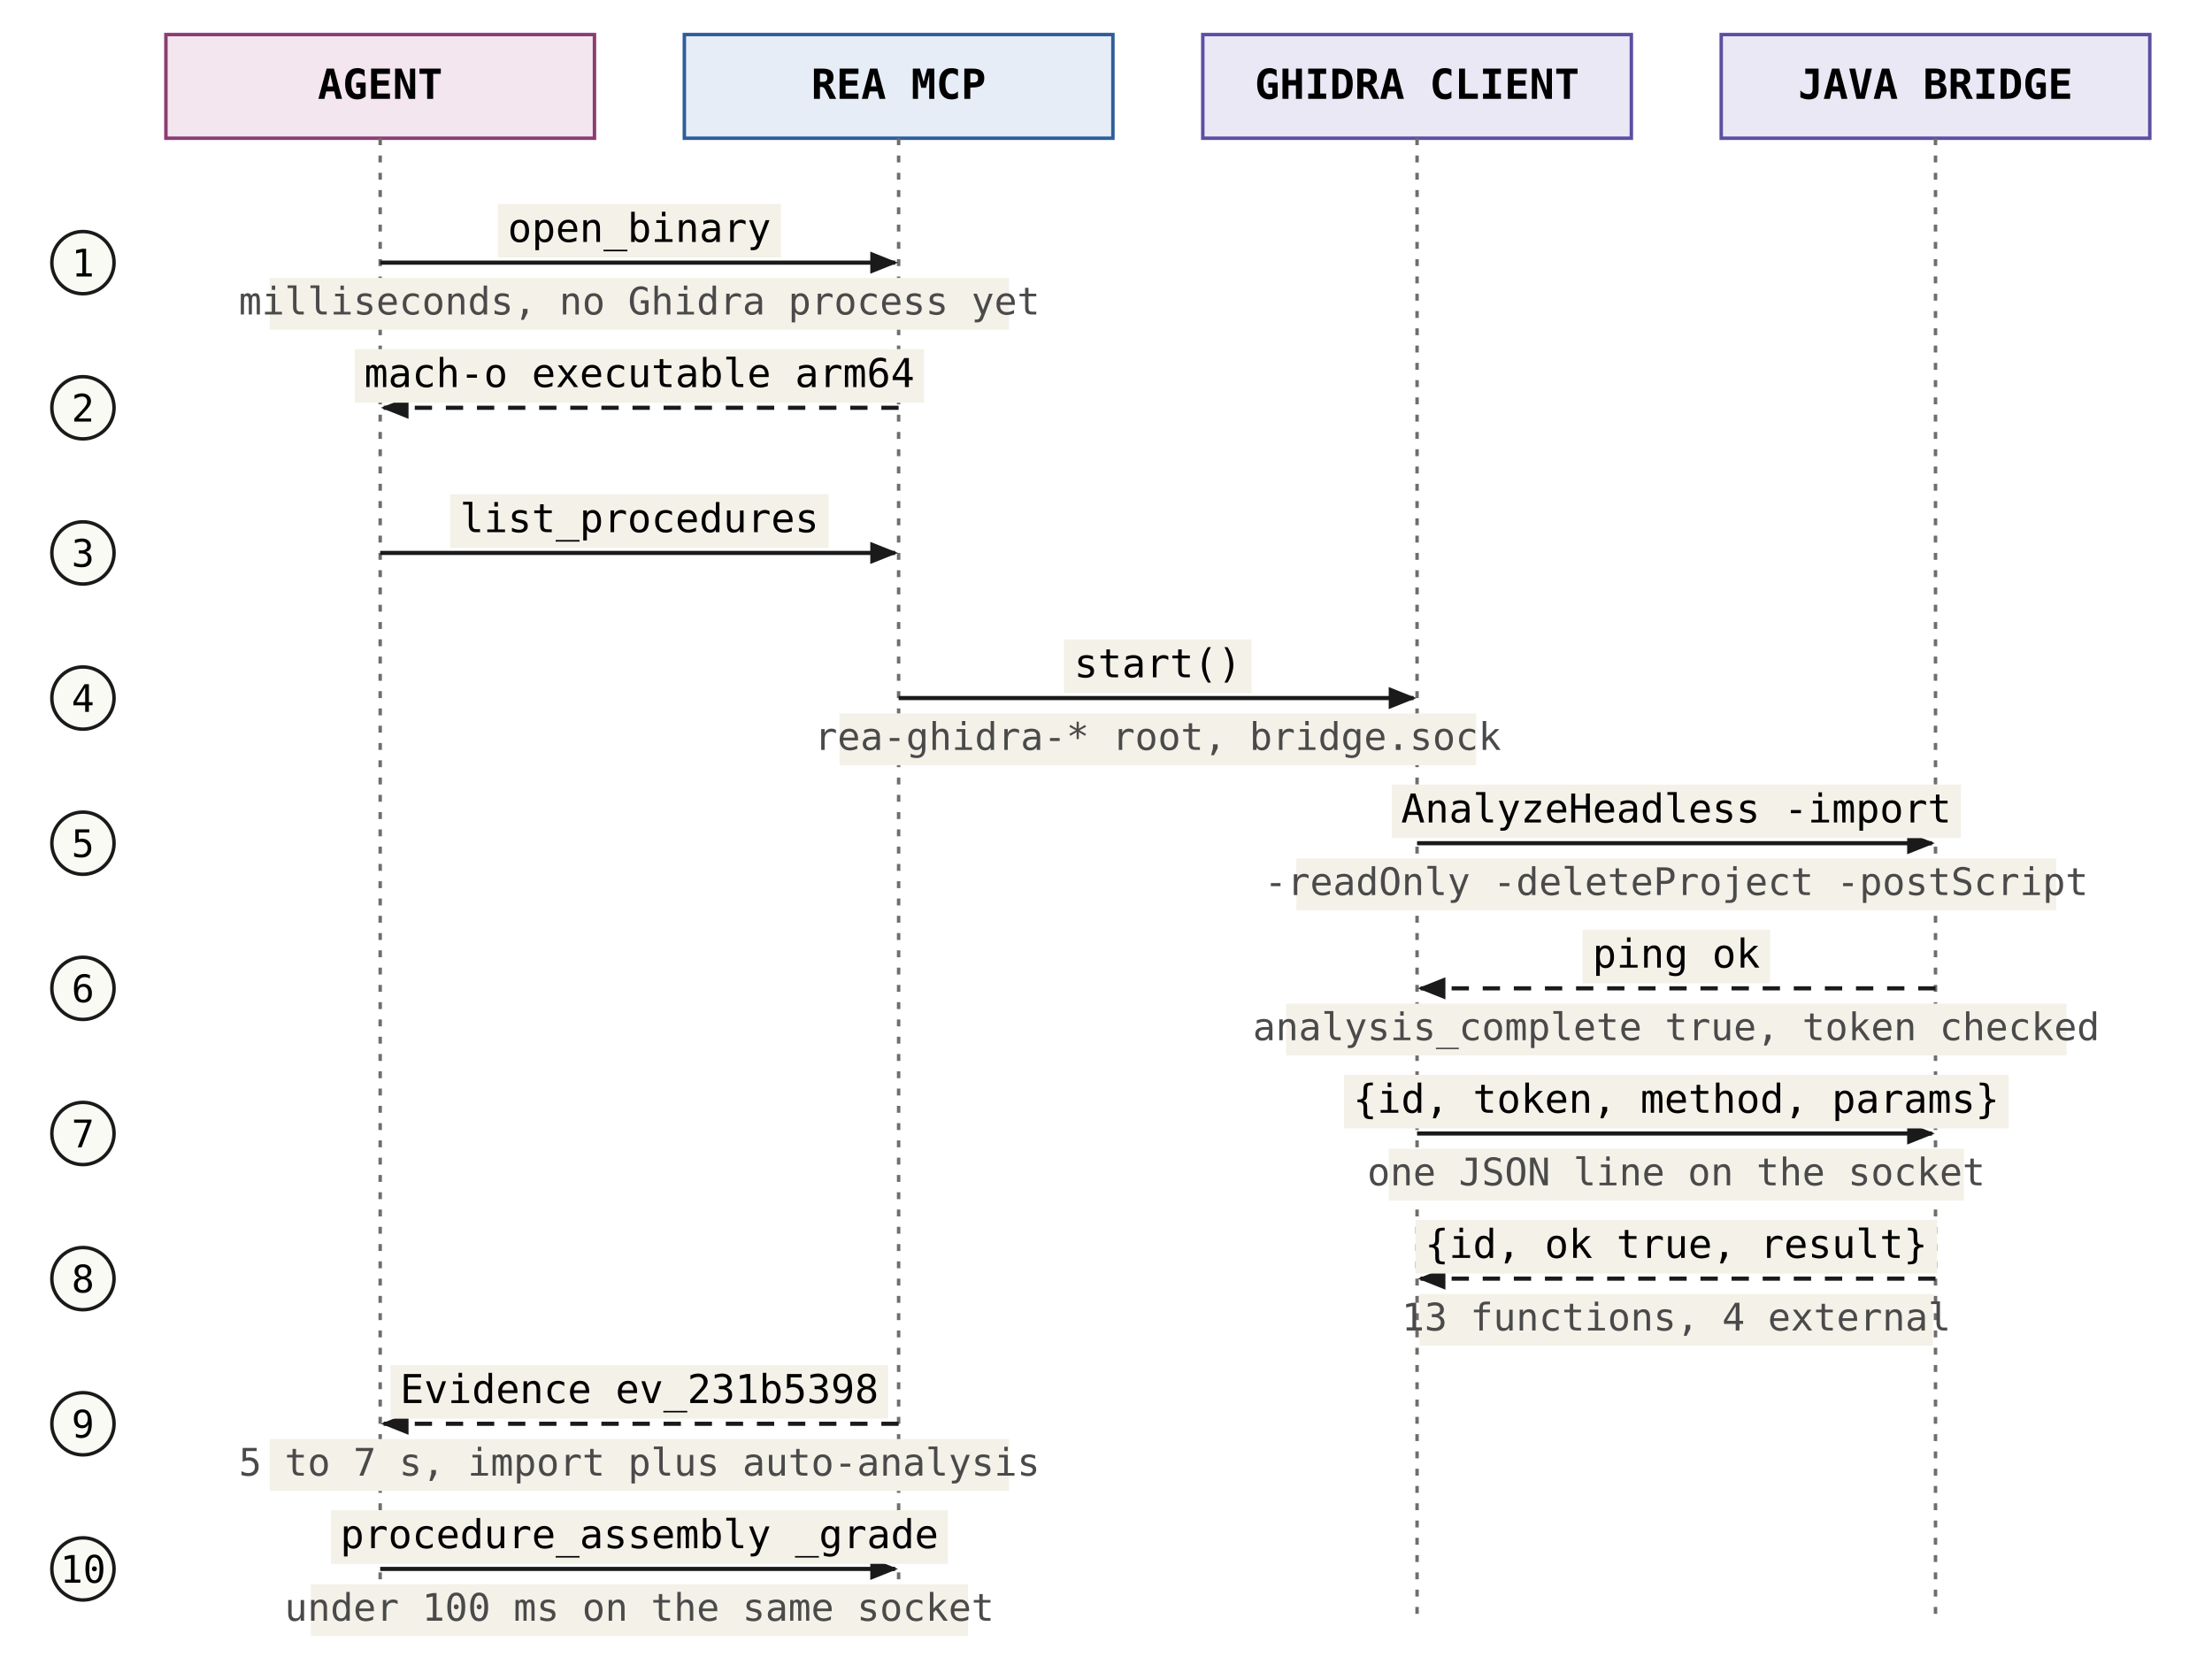
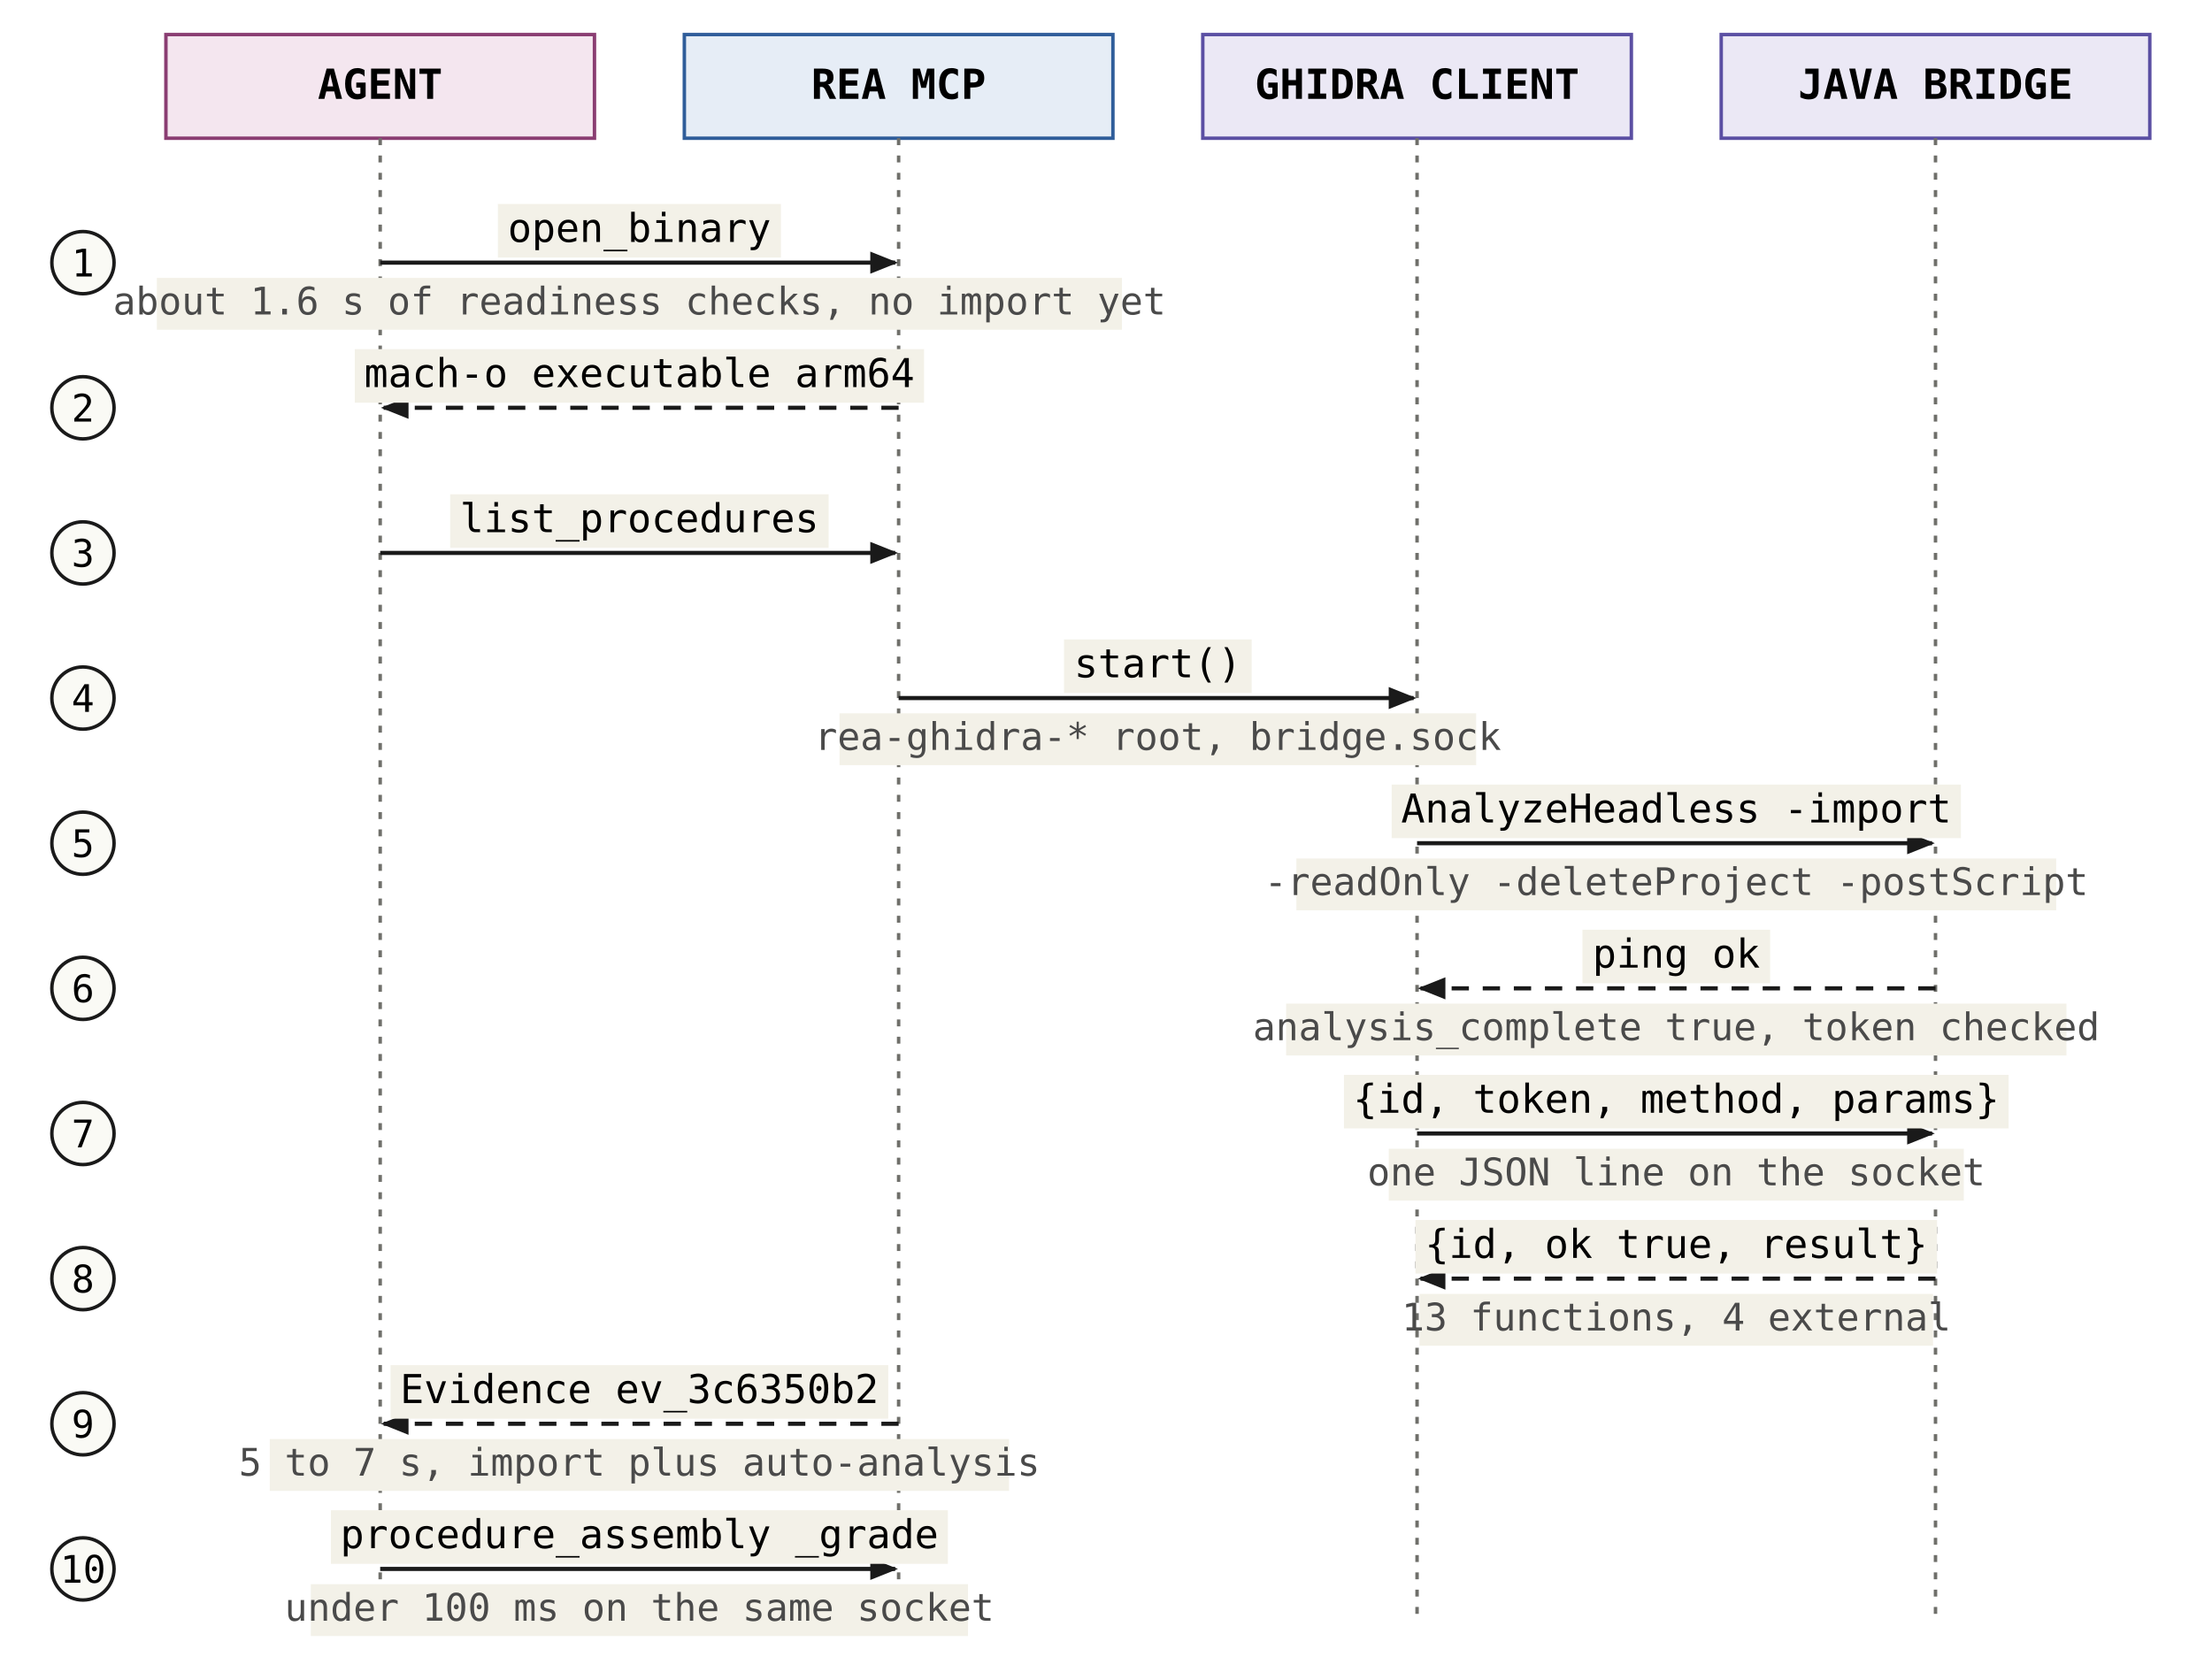
<svg xmlns="http://www.w3.org/2000/svg" viewBox="0 0 640 486" role="img" aria-labelledby="fig-4-1-title fig-4-1-desc" font-family="JetBrains Mono, ui-monospace, monospace">
  <defs>
    <marker id="fig-4-1-head-ink" viewBox="0 0 10 10" refX="9" refY="5" markerWidth="8" markerHeight="8" markerUnits="userSpaceOnUse" orient="auto-start-reverse">
      <path d="M0 1 L10 5 L0 9 z" fill="var(--m-ink, #1a1a1a)" />
    </marker>
  </defs>
  <rect x="48" y="10" width="124" height="30" fill="var(--m-plum-fill, #f4e6ef)" stroke="var(--m-plum-ink, #8a3d72)" />
  <text x="110" y="28.6" font-size="12" text-anchor="middle" font-weight="700">AGENT</text>
  <line x1="110" y1="40" x2="110" y2="470" stroke="var(--m-ink-mute, #6f6f6a)" stroke-width="1" stroke-dasharray="2 3" />
  <rect x="198" y="10" width="124" height="30" fill="var(--m-blue-fill, #e6edf6)" stroke="var(--m-blue-ink, #2f5d9a)" />
  <text x="260" y="28.6" font-size="12" text-anchor="middle" font-weight="700">REA MCP</text>
  <line x1="260" y1="40" x2="260" y2="470" stroke="var(--m-ink-mute, #6f6f6a)" stroke-width="1" stroke-dasharray="2 3" />
  <rect x="348" y="10" width="124" height="30" fill="var(--m-violet-fill, #ebe8f5)" stroke="var(--m-violet-ink, #5b4fa3)" />
  <text x="410" y="28.6" font-size="12" text-anchor="middle" font-weight="700">GHIDRA CLIENT</text>
  <line x1="410" y1="40" x2="410" y2="470" stroke="var(--m-ink-mute, #6f6f6a)" stroke-width="1" stroke-dasharray="2 3" />
  <rect x="498" y="10" width="124" height="30" fill="var(--m-violet-fill, #ebe8f5)" stroke="var(--m-violet-ink, #5b4fa3)" />
  <text x="560" y="28.6" font-size="12" text-anchor="middle" font-weight="700">JAVA BRIDGE</text>
  <line x1="560" y1="40" x2="560" y2="470" stroke="var(--m-ink-mute, #6f6f6a)" stroke-width="1" stroke-dasharray="2 3" />
  <circle cx="24" cy="76" r="9" fill="var(--m-paper, #fafaf5)" stroke="var(--m-ink, #1a1a1a)" stroke-width="1" />
  <text x="24" y="80" font-size="11" text-anchor="middle">1</text>
  <line x1="110" y1="76" x2="259" y2="76" stroke="var(--m-ink, #1a1a1a)" stroke-width="1.2" marker-end="url(#fig-4-1-head-ink)" />
  <rect class="m-knock" x="144.05" y="59.03" width="81.9" height="15.5" fill="var(--m-panel, #f3f1e8)" />
  <text x="185" y="70" font-size="11.5" text-anchor="middle">open_binary</text>
-   <rect class="m-knock" x="78.05" y="80.42" width="213.9" height="15" fill="var(--m-panel, #f3f1e8)" />
-   <text x="185" y="91" font-size="11" text-anchor="middle" class="m-serif" fill="var(--m-ink-soft, #4a4a4a)">milliseconds, no Ghidra process yet</text>
+   <rect class="m-knock" x="45.38" y="80.42" width="279.24" height="15" fill="var(--m-panel, #f3f1e8)" />
+   <text x="185" y="91" font-size="11" text-anchor="middle" class="m-serif" fill="var(--m-ink-soft, #4a4a4a)">about 1.6 s of readiness checks, no import yet</text>
  <circle cx="24" cy="118" r="9" fill="var(--m-paper, #fafaf5)" stroke="var(--m-ink, #1a1a1a)" stroke-width="1" />
  <text x="24" y="122" font-size="11" text-anchor="middle">2</text>
  <line x1="260" y1="118" x2="111" y2="118" stroke="var(--m-ink, #1a1a1a)" stroke-width="1.2" stroke-dasharray="5 4" marker-end="url(#fig-4-1-head-ink)" />
  <rect class="m-knock" x="102.65" y="101.03" width="164.7" height="15.5" fill="var(--m-panel, #f3f1e8)" />
  <text x="185" y="112" font-size="11.5" text-anchor="middle">mach-o executable arm64</text>
  <circle cx="24" cy="160" r="9" fill="var(--m-paper, #fafaf5)" stroke="var(--m-ink, #1a1a1a)" stroke-width="1" />
  <text x="24" y="164" font-size="11" text-anchor="middle">3</text>
  <line x1="110" y1="160" x2="259" y2="160" stroke="var(--m-ink, #1a1a1a)" stroke-width="1.2" marker-end="url(#fig-4-1-head-ink)" />
  <rect class="m-knock" x="130.25" y="143.03" width="109.5" height="15.5" fill="var(--m-panel, #f3f1e8)" />
  <text x="185" y="154" font-size="11.5" text-anchor="middle">list_procedures</text>
  <circle cx="24" cy="202" r="9" fill="var(--m-paper, #fafaf5)" stroke="var(--m-ink, #1a1a1a)" stroke-width="1" />
  <text x="24" y="206" font-size="11" text-anchor="middle">4</text>
  <line x1="260" y1="202" x2="409" y2="202" stroke="var(--m-ink, #1a1a1a)" stroke-width="1.2" marker-end="url(#fig-4-1-head-ink)" />
  <rect class="m-knock" x="307.85" y="185.03" width="54.3" height="15.5" fill="var(--m-panel, #f3f1e8)" />
  <text x="335" y="196" font-size="11.5" text-anchor="middle">start()</text>
  <rect class="m-knock" x="242.9" y="206.42" width="184.2" height="15" fill="var(--m-panel, #f3f1e8)" />
  <text x="335" y="217" font-size="11" text-anchor="middle" class="m-serif" fill="var(--m-ink-soft, #4a4a4a)">rea-ghidra-* root, bridge.sock</text>
  <circle cx="24" cy="244" r="9" fill="var(--m-paper, #fafaf5)" stroke="var(--m-ink, #1a1a1a)" stroke-width="1" />
  <text x="24" y="248" font-size="11" text-anchor="middle">5</text>
  <line x1="410" y1="244" x2="559" y2="244" stroke="var(--m-ink, #1a1a1a)" stroke-width="1.2" marker-end="url(#fig-4-1-head-ink)" />
  <rect class="m-knock" x="402.65" y="227.03" width="164.7" height="15.5" fill="var(--m-panel, #f3f1e8)" />
  <text x="485" y="238" font-size="11.5" text-anchor="middle">AnalyzeHeadless -import</text>
  <rect class="m-knock" x="375.08" y="248.42" width="219.84" height="15" fill="var(--m-panel, #f3f1e8)" />
  <text x="485" y="259" font-size="11" text-anchor="middle" class="m-serif" fill="var(--m-ink-soft, #4a4a4a)">-readOnly -deleteProject -postScript</text>
  <circle cx="24" cy="286" r="9" fill="var(--m-paper, #fafaf5)" stroke="var(--m-ink, #1a1a1a)" stroke-width="1" />
  <text x="24" y="290" font-size="11" text-anchor="middle">6</text>
  <line x1="560" y1="286" x2="411" y2="286" stroke="var(--m-ink, #1a1a1a)" stroke-width="1.2" stroke-dasharray="5 4" marker-end="url(#fig-4-1-head-ink)" />
  <rect class="m-knock" x="457.85" y="269.03" width="54.3" height="15.5" fill="var(--m-panel, #f3f1e8)" />
  <text x="485" y="280" font-size="11.5" text-anchor="middle">ping ok</text>
  <rect class="m-knock" x="372.11" y="290.42" width="225.78" height="15" fill="var(--m-panel, #f3f1e8)" />
  <text x="485" y="301" font-size="11" text-anchor="middle" class="m-serif" fill="var(--m-ink-soft, #4a4a4a)">analysis_complete true, token checked</text>
  <circle cx="24" cy="328" r="9" fill="var(--m-paper, #fafaf5)" stroke="var(--m-ink, #1a1a1a)" stroke-width="1" />
  <text x="24" y="332" font-size="11" text-anchor="middle">7</text>
  <line x1="410" y1="328" x2="559" y2="328" stroke="var(--m-ink, #1a1a1a)" stroke-width="1.2" marker-end="url(#fig-4-1-head-ink)" />
  <rect class="m-knock" x="388.85" y="311.03" width="192.3" height="15.5" fill="var(--m-panel, #f3f1e8)" />
  <text x="485" y="322" font-size="11.5" text-anchor="middle">{id, token, method, params}</text>
  <rect class="m-knock" x="401.81" y="332.42" width="166.38" height="15" fill="var(--m-panel, #f3f1e8)" />
  <text x="485" y="343" font-size="11" text-anchor="middle" class="m-serif" fill="var(--m-ink-soft, #4a4a4a)">one JSON line on the socket</text>
  <circle cx="24" cy="370" r="9" fill="var(--m-paper, #fafaf5)" stroke="var(--m-ink, #1a1a1a)" stroke-width="1" />
  <text x="24" y="374" font-size="11" text-anchor="middle">8</text>
  <line x1="560" y1="370" x2="411" y2="370" stroke="var(--m-ink, #1a1a1a)" stroke-width="1.2" stroke-dasharray="5 4" marker-end="url(#fig-4-1-head-ink)" />
  <rect class="m-knock" x="409.55" y="353.03" width="150.9" height="15.5" fill="var(--m-panel, #f3f1e8)" />
  <text x="485" y="364" font-size="11.5" text-anchor="middle">{id, ok true, result}</text>
  <rect class="m-knock" x="410.72" y="374.42" width="148.56" height="15" fill="var(--m-panel, #f3f1e8)" />
  <text x="485" y="385" font-size="11" text-anchor="middle" class="m-serif" fill="var(--m-ink-soft, #4a4a4a)">13 functions, 4 external</text>
  <circle cx="24" cy="412" r="9" fill="var(--m-paper, #fafaf5)" stroke="var(--m-ink, #1a1a1a)" stroke-width="1" />
  <text x="24" y="416" font-size="11" text-anchor="middle">9</text>
  <line x1="260" y1="412" x2="111" y2="412" stroke="var(--m-ink, #1a1a1a)" stroke-width="1.2" stroke-dasharray="5 4" marker-end="url(#fig-4-1-head-ink)" />
  <rect class="m-knock" x="113" y="395.03" width="144" height="15.5" fill="var(--m-panel, #f3f1e8)" />
-   <text x="185" y="406" font-size="11.5" text-anchor="middle">Evidence ev_231b5398</text>
+   <text x="185" y="406" font-size="11.5" text-anchor="middle">Evidence ev_3c6350b2</text>
  <rect class="m-knock" x="78.05" y="416.42" width="213.9" height="15" fill="var(--m-panel, #f3f1e8)" />
  <text x="185" y="427" font-size="11" text-anchor="middle" class="m-serif" fill="var(--m-ink-soft, #4a4a4a)">5 to 7 s, import plus auto-analysis</text>
  <circle cx="24" cy="454" r="9" fill="var(--m-paper, #fafaf5)" stroke="var(--m-ink, #1a1a1a)" stroke-width="1" />
  <text x="24" y="458" font-size="11" text-anchor="middle">10</text>
  <line x1="110" y1="454" x2="259" y2="454" stroke="var(--m-ink, #1a1a1a)" stroke-width="1.2" marker-end="url(#fig-4-1-head-ink)" />
  <rect class="m-knock" x="95.75" y="437.03" width="178.5" height="15.5" fill="var(--m-panel, #f3f1e8)" />
  <text x="185" y="448" font-size="11.5" text-anchor="middle">procedure_assembly _grade</text>
  <rect class="m-knock" x="89.93" y="458.42" width="190.14" height="15" fill="var(--m-panel, #f3f1e8)" />
  <text x="185" y="469" font-size="11" text-anchor="middle" class="m-serif" fill="var(--m-ink-soft, #4a4a4a)">under 100 ms on the same socket</text>
</svg>
